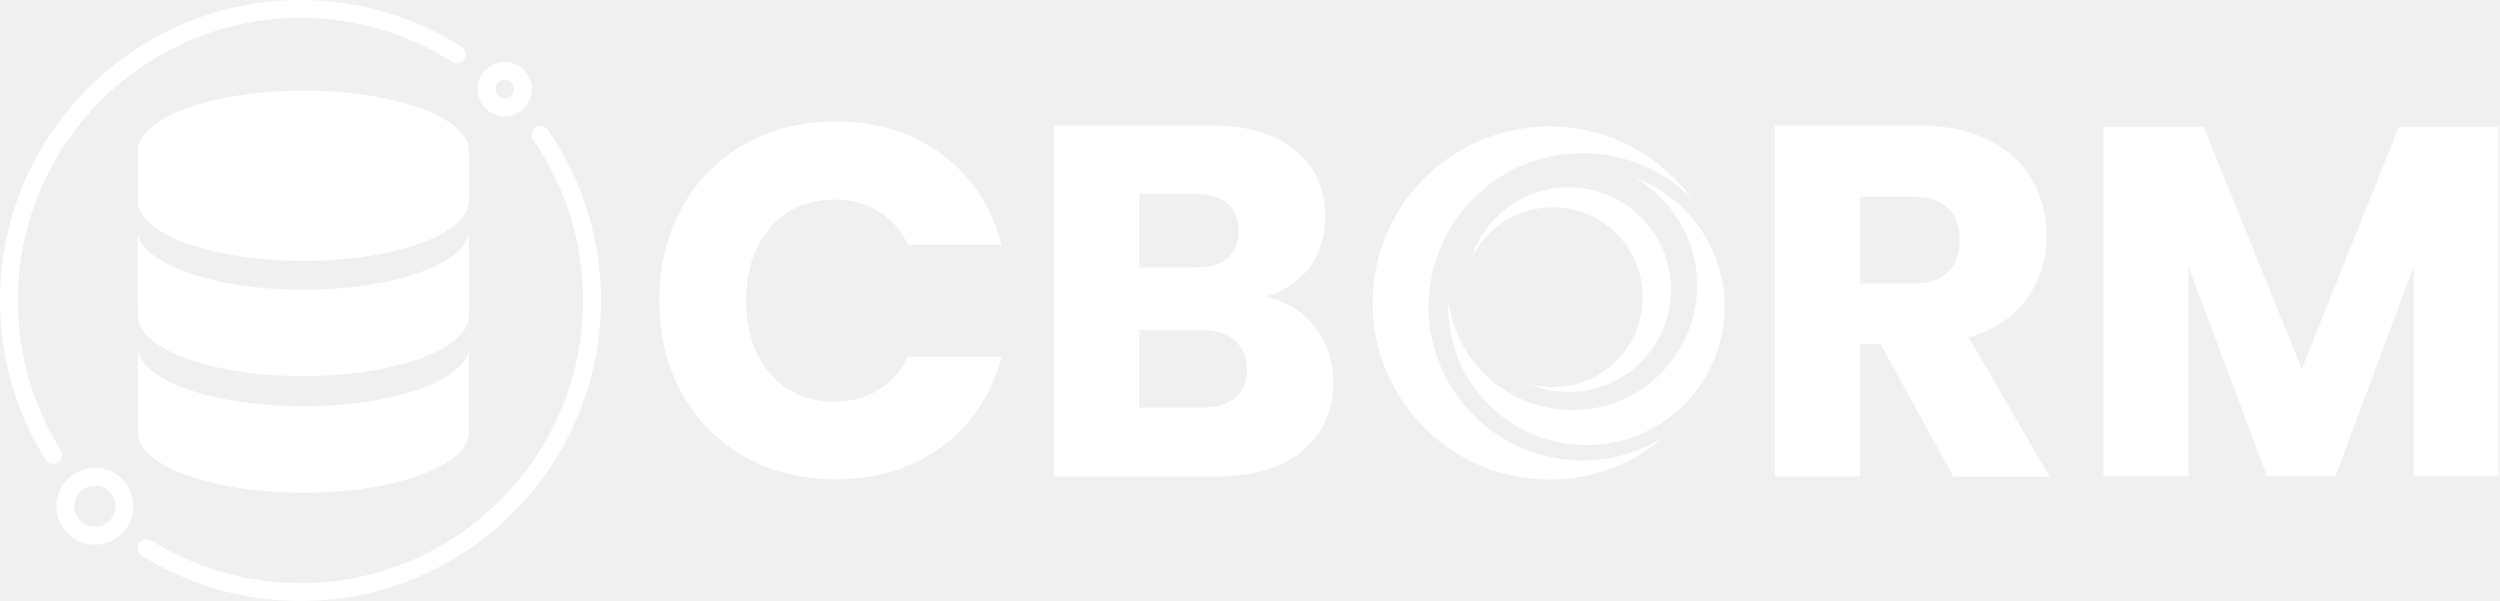
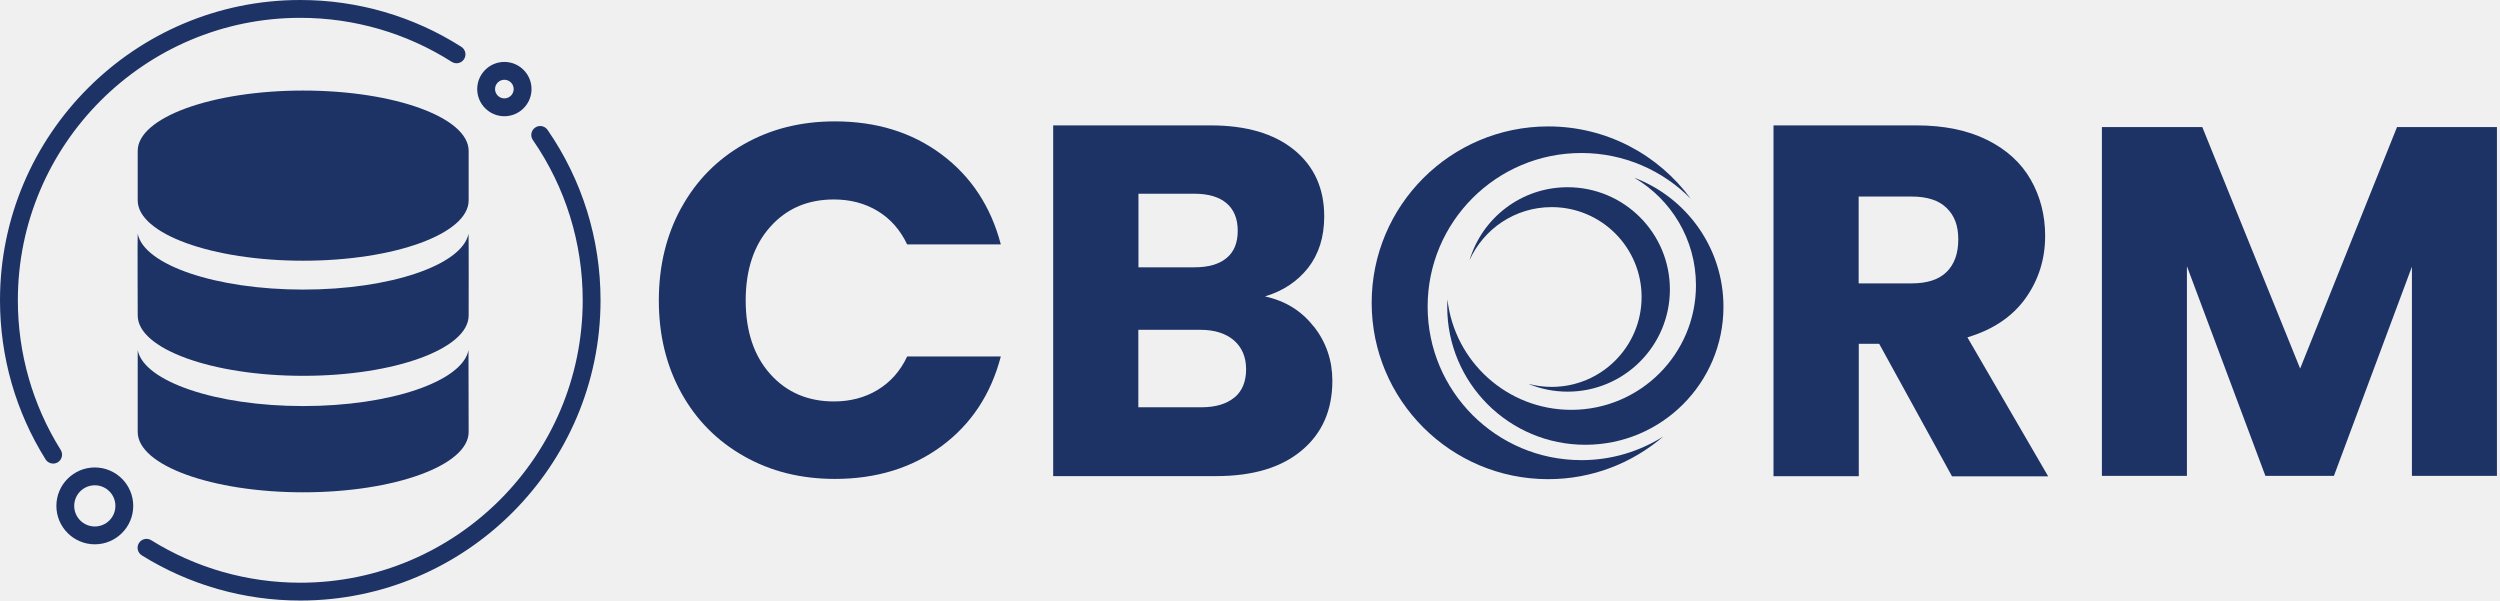
- <svg xmlns="http://www.w3.org/2000/svg" width="416" height="100" viewBox="0 0 416 100" fill="none">
-   <path d="M50.001 100C40.641 100 31.517 97.399 23.611 92.476C22.915 92.043 22.702 91.126 23.134 90.43C23.567 89.735 24.482 89.523 25.18 89.954C32.615 94.584 41.197 97.03 50.001 97.03C75.933 97.03 97.03 75.933 97.03 49.999C97.03 40.405 94.16 31.178 88.731 23.314C88.264 22.639 88.434 21.714 89.109 21.247C89.784 20.78 90.708 20.951 91.175 21.625C96.948 29.989 100 39.8 100 49.999C100 77.57 77.57 100 50.001 100Z" fill="white" />
-   <path d="M8.851 77.195C8.356 77.195 7.872 76.947 7.59 76.497C2.624 68.567 0 59.404 0 50.001C0 22.43 22.43 0 49.999 0C59.538 0 68.812 2.696 76.82 7.796C77.512 8.237 77.716 9.155 77.275 9.846C76.835 10.537 75.916 10.742 75.226 10.301C67.697 5.505 58.973 2.97 50.001 2.97C24.068 2.97 2.972 24.067 2.972 50.001C2.972 58.846 5.441 67.463 10.11 74.921C10.545 75.616 10.335 76.533 9.639 76.968C9.393 77.121 9.121 77.195 8.853 77.195H8.851Z" fill="white" />
-   <path d="M83.986 13.282C84.842 13.282 85.536 13.976 85.536 14.832C85.536 15.688 84.842 16.382 83.986 16.382C83.129 16.382 82.434 15.688 82.434 14.832C82.434 13.976 83.127 13.282 83.986 13.282ZM83.986 10.312C81.492 10.312 79.464 12.34 79.464 14.834C79.464 17.327 81.492 19.356 83.986 19.356C86.479 19.356 88.507 17.327 88.507 14.834C88.507 12.34 86.479 10.312 83.986 10.312Z" fill="white" />
-   <path d="M15.787 80.809C17.681 80.809 19.216 82.344 19.216 84.239C19.216 86.133 17.681 87.668 15.787 87.668C13.893 87.668 12.358 86.133 12.358 84.239C12.358 82.344 13.893 80.809 15.787 80.809ZM15.787 77.839C12.259 77.839 9.388 80.711 9.388 84.239C9.388 87.766 12.259 90.638 15.787 90.638C19.314 90.638 22.186 87.766 22.186 84.239C22.186 80.711 19.314 77.839 15.787 77.839Z" fill="white" />
-   <path d="M50.485 15.079C35.268 15.079 22.93 19.575 22.93 25.125V33.368C22.93 38.919 35.268 43.414 50.485 43.414C65.702 43.414 78.038 38.917 78.038 33.368V25.125C78.038 19.575 65.702 15.079 50.485 15.079Z" fill="white" />
-   <path d="M50.485 48.221C35.957 48.221 23.977 44.12 22.93 38.916C22.883 39.167 22.93 52.535 22.93 52.535C22.93 58.086 35.268 62.581 50.485 62.581C65.702 62.581 78.037 58.082 78.037 52.535C78.037 52.535 78.069 39.167 78.018 38.916C76.971 44.12 65.015 48.221 50.487 48.221H50.485Z" fill="white" />
-   <path d="M78.01 58.315C76.963 63.516 65.015 67.617 50.485 67.617C35.955 67.617 23.978 63.516 22.93 58.315V71.931C22.93 77.48 35.268 81.977 50.485 81.977C65.702 81.977 78.038 77.48 78.038 71.931L78.01 58.315Z" fill="white" />
-   <path d="M263.318 76.62C249.182 76.62 237.724 65.172 237.724 51.049C237.724 36.926 249.182 25.478 263.318 25.478C270.447 25.478 276.891 28.392 281.532 33.093C276.186 25.795 267.551 21.051 257.803 21.051C241.567 21.051 228.404 34.199 228.404 50.42C228.404 66.641 241.567 79.789 257.8 79.789C265.124 79.789 271.819 77.106 276.97 72.675C273.017 75.173 268.338 76.622 263.318 76.622" fill="white" />
-   <path d="M272.116 29.59C278.269 33.19 282.406 39.862 282.406 47.5C282.406 58.956 273.109 68.241 261.645 68.244C250.976 68.244 242.192 60.205 241.021 49.86C241.001 50.268 240.986 50.675 240.986 51.086C240.986 63.776 251.285 74.063 263.984 74.063C276.684 74.063 286.983 63.773 286.983 51.086C286.983 41.256 280.803 32.873 272.116 29.59Z" fill="white" />
-   <path d="M261.029 31.176C253.311 31.176 246.794 36.304 244.699 43.337C247.039 38.121 252.28 34.488 258.372 34.488C266.646 34.488 273.352 41.189 273.352 49.455C273.352 57.722 266.646 64.422 258.372 64.422C257.02 64.422 255.709 64.239 254.462 63.904C256.481 64.748 258.701 65.214 261.029 65.217C270.439 65.217 278.063 57.594 278.063 48.195C278.063 38.793 270.436 31.176 261.029 31.176Z" fill="white" />
-   <path d="M113.468 34.573C115.956 30.049 119.436 26.52 123.886 24.004C128.337 21.469 133.374 20.211 139.018 20.211C145.937 20.211 151.865 22.037 156.78 25.708C161.696 29.38 164.994 34.37 166.653 40.699H151.055C149.902 38.264 148.243 36.398 146.119 35.12C143.995 33.842 141.567 33.214 138.857 33.214C134.487 33.214 130.947 34.735 128.236 37.798C125.525 40.841 124.17 44.938 124.17 50.03C124.17 55.121 125.525 59.219 128.236 62.262C130.947 65.304 134.487 66.846 138.857 66.846C141.567 66.846 143.995 66.217 146.119 64.939C148.243 63.661 149.902 61.815 151.055 59.361H166.653C164.994 65.69 161.696 70.66 156.78 74.291C151.844 77.922 145.937 79.747 139.018 79.747C133.374 79.747 128.317 78.49 123.866 75.954C119.416 73.439 115.936 69.929 113.448 65.426C110.959 60.923 109.705 55.791 109.705 50.03C109.705 44.269 110.959 39.117 113.448 34.593L113.468 34.573Z" fill="white" />
-   <path d="M218.786 54.369C220.829 57.006 221.861 60.009 221.861 63.396C221.861 68.285 220.161 72.159 216.763 74.999C213.364 77.859 208.61 79.279 202.521 79.279H175.372V20.879H201.59C207.518 20.879 212.15 22.238 215.488 24.956C218.826 27.674 220.505 31.366 220.505 36.032C220.505 39.48 219.595 42.32 217.815 44.612C216.014 46.884 213.627 48.466 210.633 49.359C214.012 50.089 216.722 51.753 218.766 54.39L218.786 54.369ZM189.574 44.511H198.879C201.206 44.511 202.986 44.004 204.24 42.969C205.495 41.935 206.102 40.434 206.102 38.425C206.102 36.417 205.474 34.896 204.24 33.841C203.006 32.786 201.206 32.259 198.879 32.259H189.574V44.491V44.511ZM205.555 66.195C206.85 65.12 207.497 63.538 207.497 61.489C207.497 59.441 206.81 57.838 205.454 56.661C204.099 55.505 202.238 54.917 199.85 54.917H189.553V67.818H200.012C202.399 67.818 204.24 67.271 205.535 66.195H205.555Z" fill="white" />
-   <path d="M325.034 79.299L312.917 57.25H309.518V79.299H295.316V20.879H319.127C323.719 20.879 327.644 21.69 330.881 23.293C334.118 24.895 336.545 27.106 338.143 29.906C339.742 32.705 340.551 35.829 340.551 39.277C340.551 43.152 339.458 46.62 337.274 49.684C335.089 52.726 331.872 54.897 327.604 56.175L341.057 79.32H325.034V79.299ZM309.498 47.188H318.298C320.907 47.188 322.85 46.56 324.144 45.282C325.439 44.004 326.086 42.198 326.086 39.866C326.086 37.533 325.439 35.89 324.144 34.632C322.85 33.354 320.887 32.725 318.298 32.725H309.498V47.209V47.188Z" fill="white" />
-   <path d="M415.779 21.16V79.235H401.623V44.41L388.637 79.235H377.224L364.157 44.33V79.235H350.001V21.16H366.718L383.011 61.369L399.143 21.16H415.779Z" fill="white" />
+ <svg xmlns="http://www.w3.org/2000/svg" width="741" height="178" viewBox="0 0 741 178" fill="none">
+   <path d="M89.001 178C72.342 178 56.099 173.37 42.027 164.607C40.789 163.837 40.409 162.205 41.179 160.966C41.95 159.728 43.579 159.351 44.82 160.118C58.054 168.359 73.331 172.714 89.001 172.714C135.161 172.714 172.713 135.16 172.713 88.999C172.713 71.921 167.606 55.497 157.942 41.498C157.11 40.297 157.413 38.651 158.615 37.82C159.816 36.989 161.461 37.292 162.292 38.493C172.569 53.38 178 70.844 178 88.999C178 138.074 138.075 178 89.001 178Z" fill="#1D3366" />
+   <path d="M15.755 137.407C14.873 137.407 14.011 136.966 13.51 136.165C4.67 122.049 0 105.739 0 89.001C0 39.926 39.925 0 88.998 0C105.978 0 122.486 4.799 136.739 13.877C137.971 14.661 138.334 16.297 137.55 17.525C136.766 18.757 135.131 19.12 133.903 18.336C120.5 9.799 104.971 5.286 89.002 5.286C42.842 5.286 5.29 42.84 5.29 89.001C5.29 104.746 9.684 120.084 17.995 133.359C18.769 134.597 18.396 136.229 17.158 137.003C16.72 137.276 16.236 137.407 15.758 137.407H15.755Z" fill="#1D3366" />
+   <path d="M149.495 23.642C151.019 23.642 152.254 24.876 152.254 26.401C152.254 27.925 151.019 29.16 149.495 29.16C147.97 29.16 146.732 27.925 146.732 26.401C146.732 24.876 147.967 23.642 149.495 23.642ZM149.495 18.355C145.056 18.355 141.446 21.966 141.446 26.404C141.446 30.843 145.056 34.453 149.495 34.453C153.933 34.453 157.543 30.843 157.543 26.404C157.543 21.966 153.933 18.355 149.495 18.355Z" fill="#1D3366" />
+   <path d="M28.101 143.84C31.472 143.84 34.205 146.573 34.205 149.945C34.205 153.316 31.472 156.049 28.101 156.049C24.729 156.049 21.997 153.316 21.997 149.945C21.997 146.573 24.729 143.84 28.101 143.84ZM28.101 138.554C21.822 138.554 16.71 143.665 16.71 149.945C16.71 156.224 21.822 161.335 28.101 161.335C34.38 161.335 39.491 156.224 39.491 149.945C39.491 143.665 34.38 138.554 28.101 138.554Z" fill="#1D3366" />
+   <path d="M89.864 26.84C62.777 26.84 40.816 34.844 40.816 44.722V59.395C40.816 69.276 62.777 77.276 89.864 77.276C116.95 77.276 138.908 69.273 138.908 59.395V44.722C138.908 34.844 116.95 26.84 89.864 26.84Z" fill="#1D3366" />
+   <path d="M89.863 85.832C64.003 85.832 42.679 78.533 40.816 69.271C40.732 69.717 40.816 93.512 40.816 93.512C40.816 103.394 62.776 111.394 89.863 111.394C116.949 111.394 138.907 103.387 138.907 93.512C138.907 93.512 138.962 69.717 138.872 69.271C137.008 78.533 115.726 85.832 89.866 85.832H89.863Z" fill="#1D3366" />
+   <path d="M138.859 103.8C136.995 113.058 115.727 120.357 89.864 120.357C64 120.357 42.681 113.058 40.816 103.8V128.037C40.816 137.915 62.777 145.919 89.864 145.919C116.95 145.919 138.908 137.915 138.908 128.037L138.859 103.8Z" fill="#1D3366" />
+   <path d="M468.708 136.383C443.547 136.383 423.151 116.006 423.151 90.867C423.151 65.728 443.547 45.351 468.708 45.351C481.398 45.351 492.869 50.537 501.13 58.905C491.614 45.916 476.243 37.471 458.891 37.471C429.991 37.471 406.562 60.874 406.562 89.748C406.562 118.622 429.991 142.025 458.886 142.025C471.923 142.025 483.84 137.248 493.009 129.363C485.972 133.808 477.643 136.388 468.708 136.388" fill="#1D3366" />
+   <path d="M484.368 52.67C495.321 59.079 502.685 70.954 502.685 84.549C502.685 104.942 486.137 121.47 465.731 121.475C446.74 121.475 431.105 107.165 429.02 88.751C428.984 89.476 428.958 90.202 428.958 90.932C428.958 113.522 447.29 131.832 469.895 131.832C492.5 131.832 510.831 113.517 510.831 90.932C510.831 73.436 499.832 58.514 484.368 52.67Z" fill="#1D3366" />
+   <path d="M464.634 55.494C450.897 55.494 439.296 64.623 435.568 77.141C439.732 67.856 449.061 61.39 459.905 61.39C474.632 61.39 486.57 73.317 486.57 88.031C486.57 102.746 474.632 114.673 459.905 114.673C457.499 114.673 455.165 114.346 452.945 113.75C456.539 115.253 460.491 116.082 464.634 116.087C481.384 116.087 494.956 102.518 494.956 85.788C494.956 69.053 481.379 55.494 464.634 55.494Z" fill="#1D3366" />
+   <path d="M201.974 61.54C206.403 53.489 212.597 47.206 220.519 42.729C228.441 38.215 237.407 35.977 247.454 35.977C259.769 35.977 270.32 39.226 279.07 45.762C287.821 52.297 293.69 61.179 296.643 72.445H268.88C266.827 68.112 263.874 64.79 260.093 62.515C256.312 60.241 251.991 59.121 247.166 59.121C239.388 59.121 233.086 61.829 228.261 67.281C223.435 72.698 221.023 79.991 221.023 89.054C221.023 98.117 223.435 105.411 228.261 110.827C233.086 116.243 239.388 118.987 247.166 118.987C251.991 118.987 256.312 117.868 260.093 115.593C263.874 113.318 266.827 110.032 268.88 105.663H296.643C293.69 116.929 287.821 125.775 279.07 132.238C270.284 138.701 259.769 141.951 247.454 141.951C237.407 141.951 228.405 139.713 220.483 135.199C212.56 130.722 206.367 124.475 201.938 116.459C197.508 108.444 195.276 99.309 195.276 89.054C195.276 78.8 197.508 69.629 201.938 61.577L201.974 61.54Z" fill="#1D3366" />
+   <path d="M389.439 96.779C393.076 101.473 394.913 106.817 394.913 112.847C394.913 121.549 391.888 128.445 385.838 133.5C379.789 138.591 371.326 141.119 360.487 141.119H312.163V37.166H358.831C369.382 37.166 377.628 39.585 383.57 44.424C389.511 49.262 392.5 55.833 392.5 64.138C392.5 70.276 390.88 75.331 387.711 79.411C384.506 83.455 380.257 86.272 374.927 87.861C380.941 89.16 385.766 92.121 389.403 96.815L389.439 96.779ZM337.441 79.231H354.006C358.147 79.231 361.316 78.328 363.548 76.487C365.781 74.645 366.861 71.973 366.861 68.399C366.861 64.824 365.745 62.116 363.548 60.239C361.352 58.361 358.147 57.422 354.006 57.422H337.441V79.195V79.231ZM365.889 117.829C368.194 115.916 369.346 113.099 369.346 109.453C369.346 105.806 368.122 102.953 365.709 100.859C363.296 98.801 359.983 97.754 355.734 97.754H337.405V120.718H356.022C360.271 120.718 363.548 119.743 365.853 117.829H365.889Z" fill="#1D3366" />
+   <path d="M578.563 141.155L556.993 101.906H550.943V141.155H525.665V37.166H568.048C576.222 37.166 583.208 38.61 588.969 41.463C594.731 44.315 599.052 48.251 601.897 53.234C604.742 58.217 606.182 63.777 606.182 69.915C606.182 76.812 604.238 82.986 600.348 88.438C596.459 93.854 590.734 97.718 583.136 99.993L607.082 141.191H578.563V141.155ZM550.907 83.997H566.571C571.217 83.997 574.674 82.878 576.978 80.603C579.283 78.328 580.435 75.115 580.435 70.962C580.435 66.81 579.283 63.885 576.978 61.647C574.674 59.372 571.181 58.253 566.571 58.253H550.907V84.033V83.997Z" fill="#1D3366" />
+   <path d="M740.09 37.666V141.04H714.892V79.051L691.777 141.04H671.461L648.202 78.908V141.04H623.005V37.666H652.761L681.763 109.238L710.477 37.666H740.09Z" fill="#1D3366" />
</svg>
